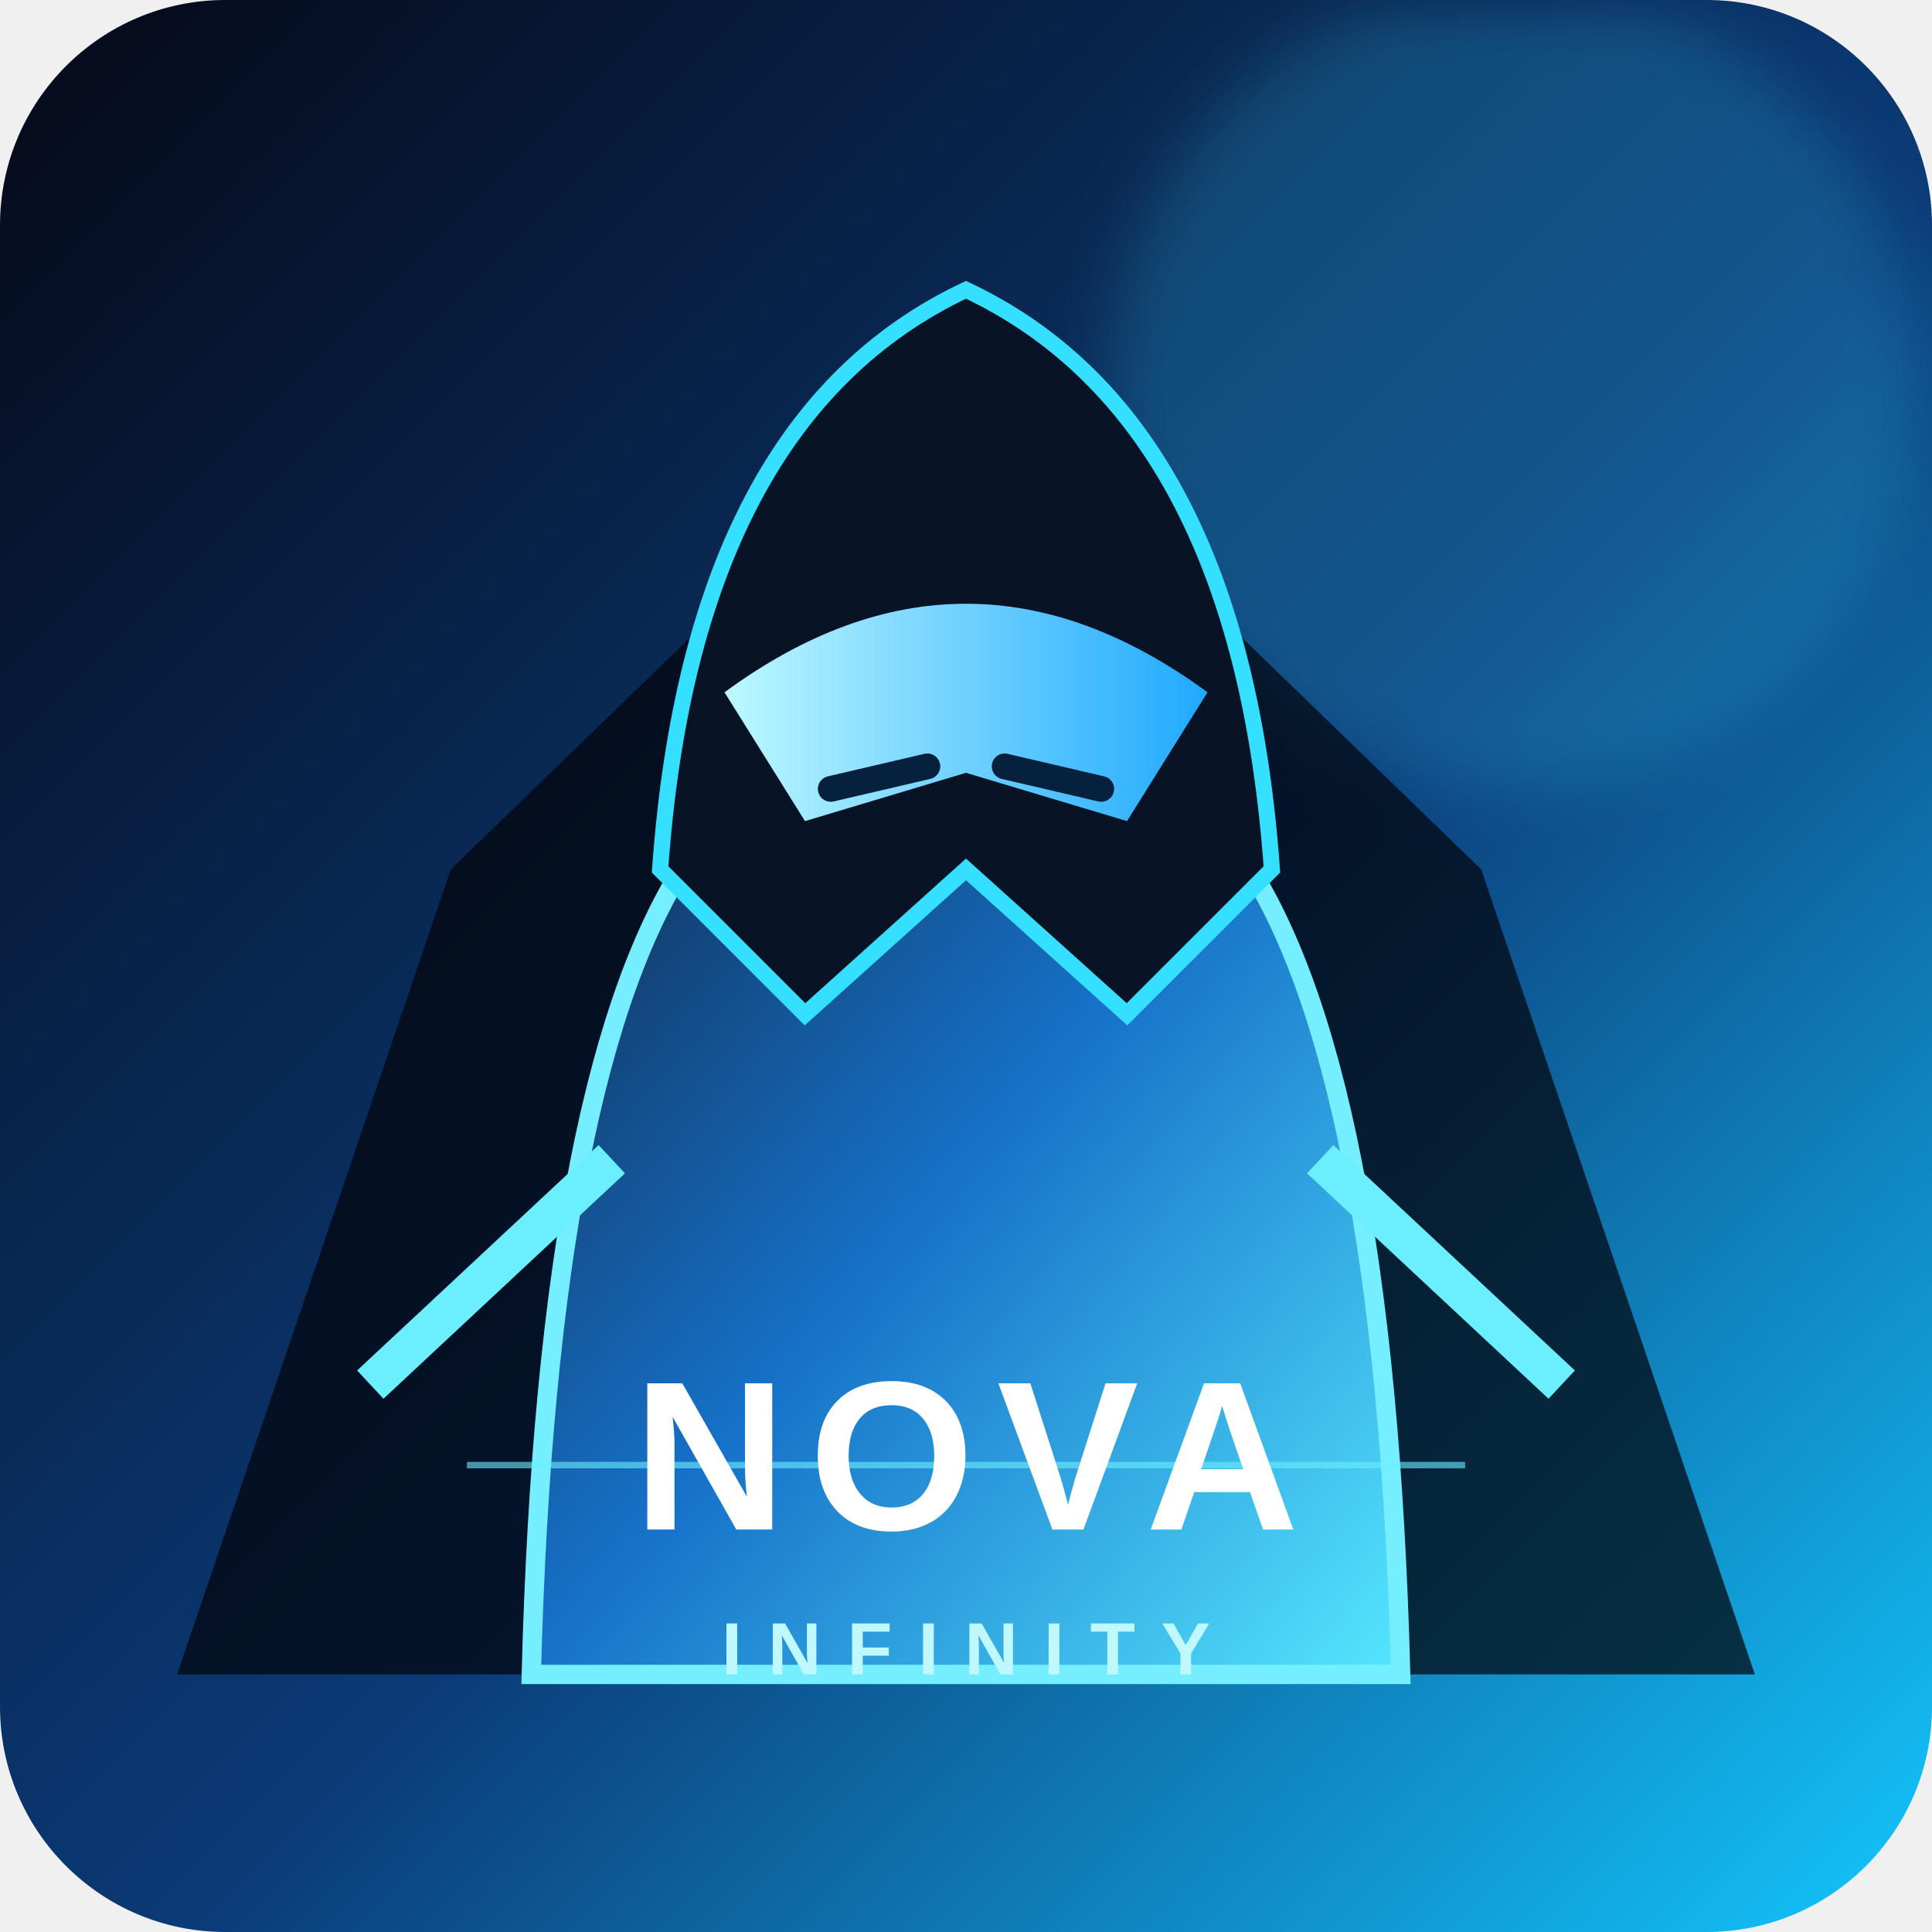
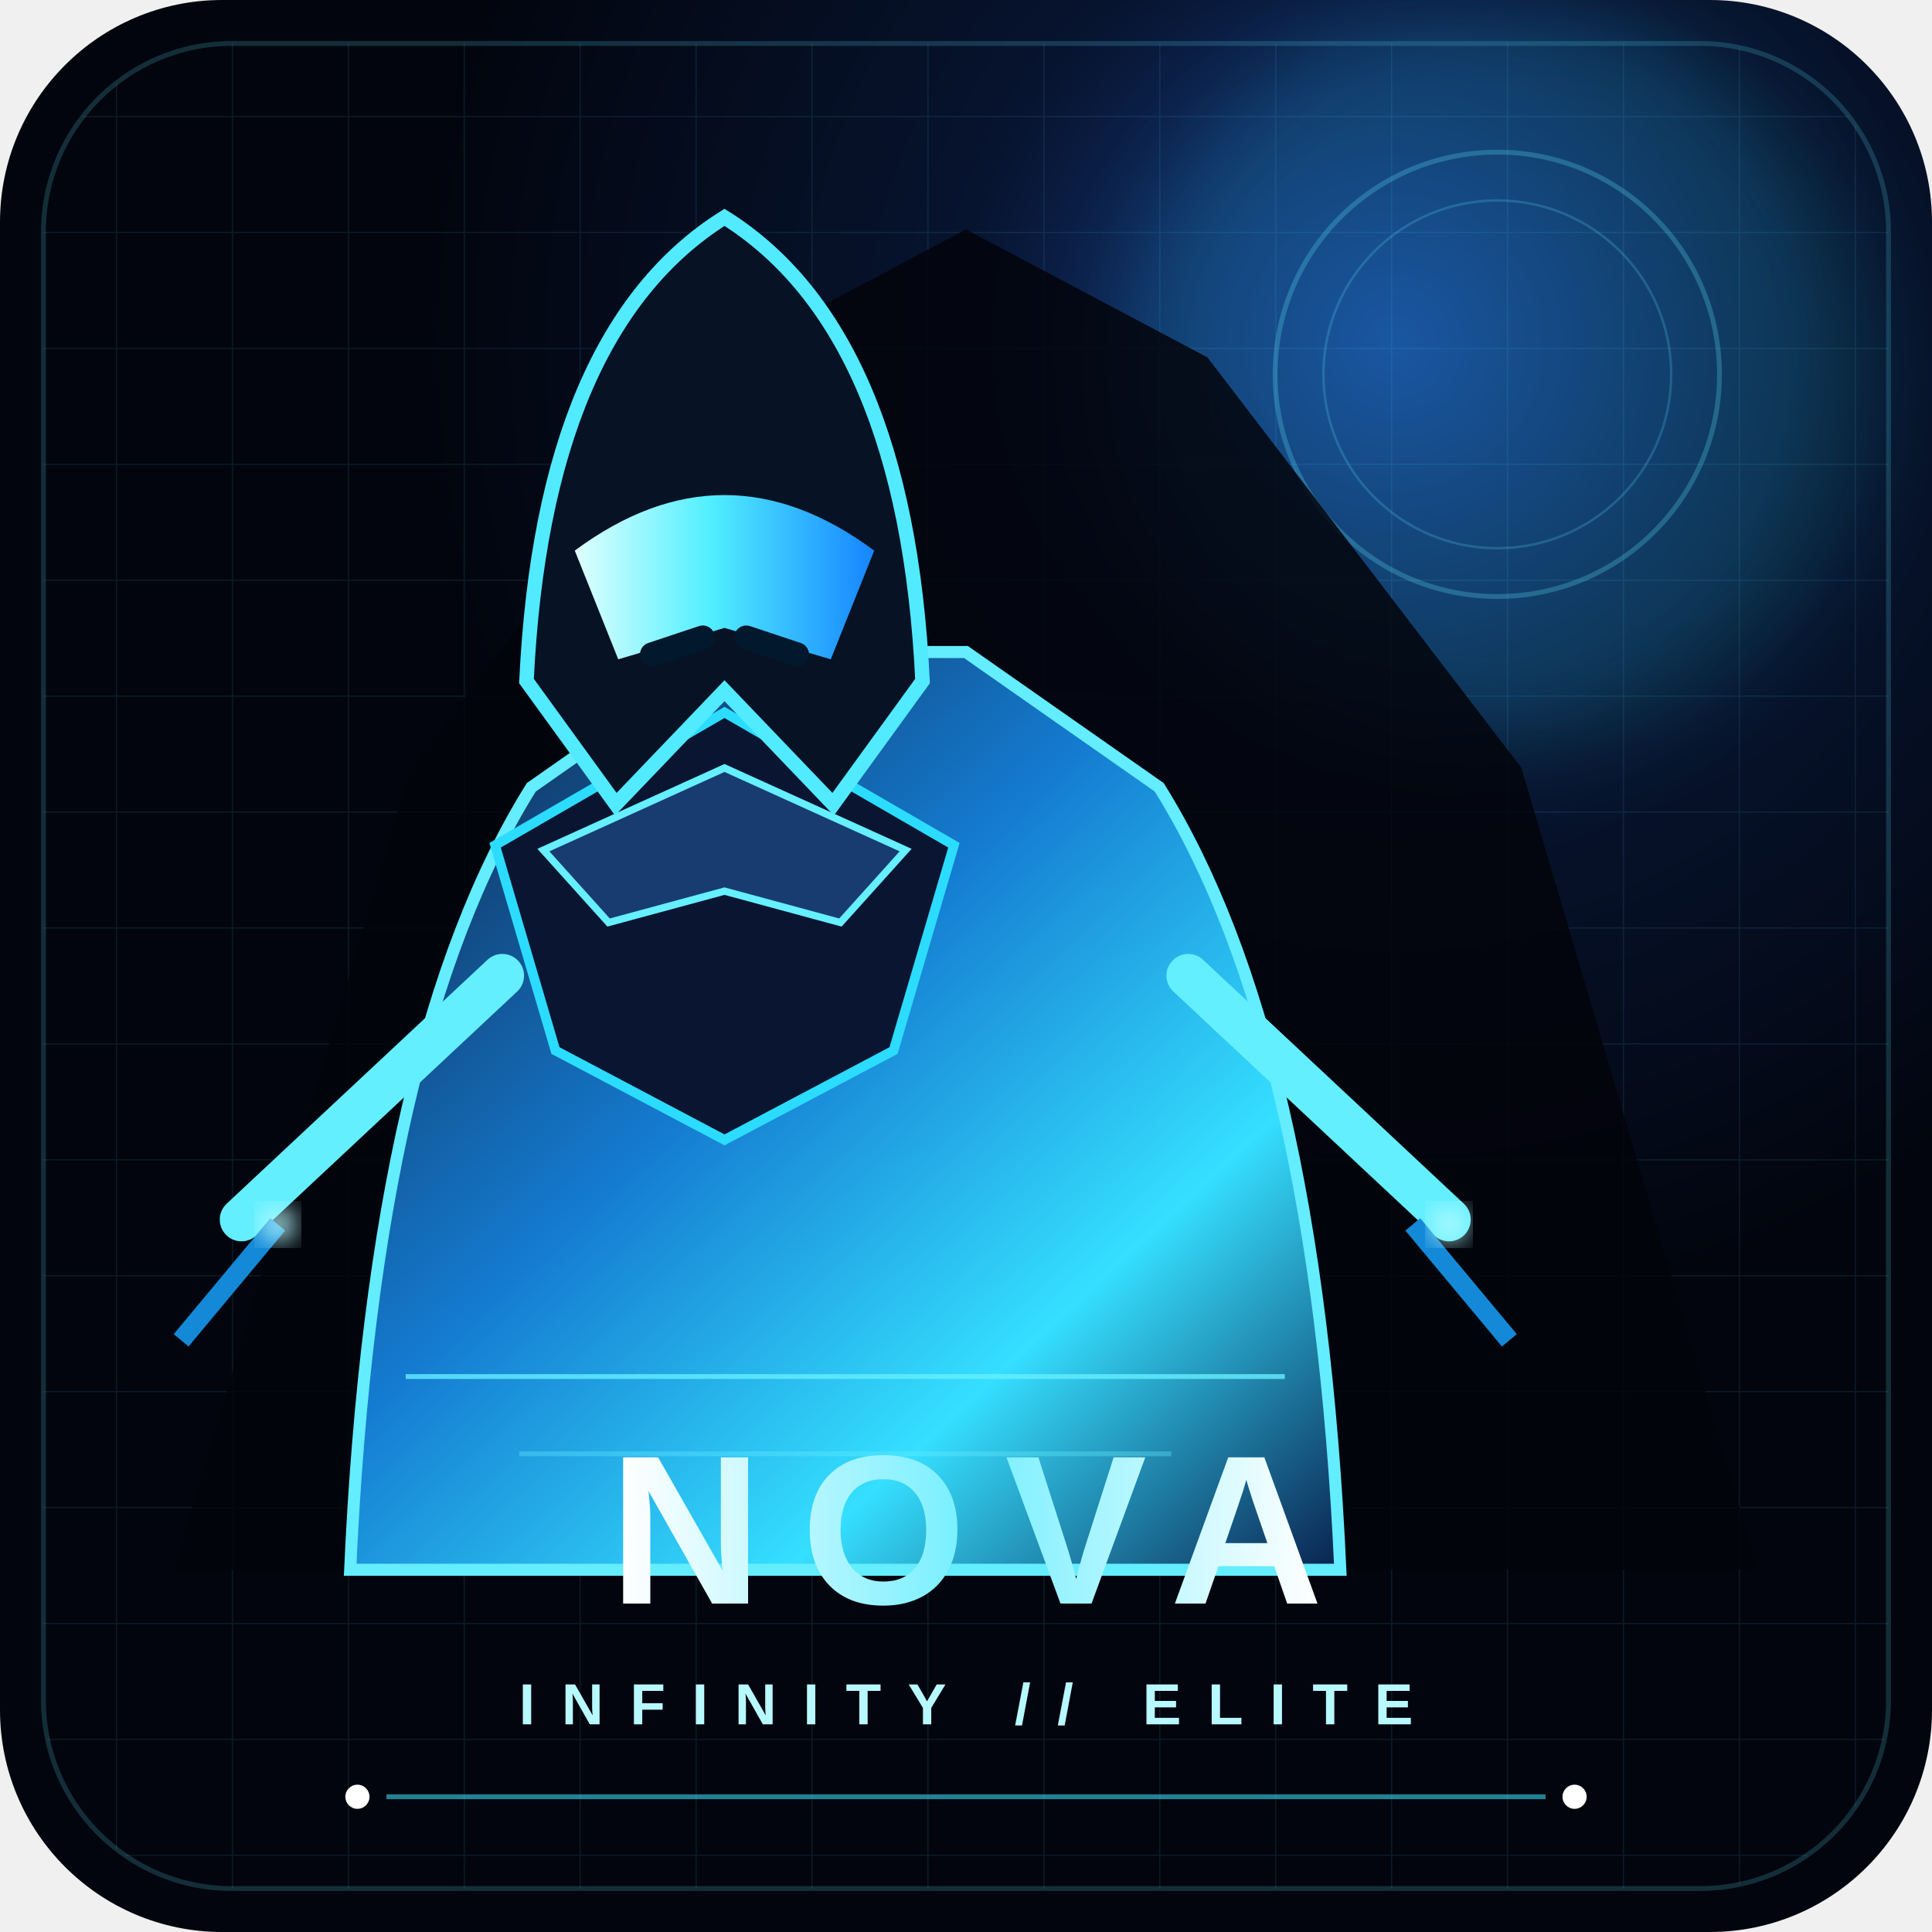
- <svg xmlns="http://www.w3.org/2000/svg" viewBox="0 0 600 600">
+ <svg xmlns="http://www.w3.org/2000/svg" viewBox="0 0 800 800">
  <defs>
-     <linearGradient id="bg" x2="1" y2="1">
-       <stop stop-color="#050816" />
-       <stop offset=".55" stop-color="#0b3b78" />
-       <stop offset="1" stop-color="#14c8ff" />
+     <radialGradient id="bg" cx="72%" cy="18%">
+       <stop stop-color="#173f91" />
+       <stop offset=".45" stop-color="#07142f" />
+       <stop offset="1" stop-color="#02050e" />
+     </radialGradient>
+     <linearGradient id="suit" x1="0" y1="0" x2="1" y2="1">
+       <stop stop-color="#101d3b" />
+       <stop offset=".42" stop-color="#147bd0" />
+       <stop offset=".72" stop-color="#35dfff" />
+       <stop offset="1" stop-color="#09204d" />
    </linearGradient>
-     <linearGradient id="armor" x2="1" y2="1">
-       <stop stop-color="#10213e" />
-       <stop offset=".5" stop-color="#1672c9" />
-       <stop offset="1" stop-color="#55e7ff" />
+     <linearGradient id="visor" x1="0" x2="1">
+       <stop stop-color="#dfffff" />
+       <stop offset=".45" stop-color="#52efff" />
+       <stop offset="1" stop-color="#1685ff" />
    </linearGradient>
-     <linearGradient id="visor">
-       <stop stop-color="#bdf8ff" />
-       <stop offset="1" stop-color="#20a9ff" />
+     <linearGradient id="text" x1="0" x2="1">
+       <stop stop-color="#fff" />
+       <stop offset=".5" stop-color="#75efff" />
+       <stop offset="1" stop-color="#fff" />
    </linearGradient>
    <filter id="glow">
-       <feGaussianBlur stdDeviation="10" />
+       <feGaussianBlur stdDeviation="18" />
    </filter>
+     <filter id="glow2">
+       <feGaussianBlur stdDeviation="6" />
+     </filter>
+     <pattern id="grid" width="48" height="48" patternUnits="userSpaceOnUse">
+       <path d="M48 0H0V48" fill="none" stroke="#61dfff" stroke-opacity=".1" />
+     </pattern>
  </defs>
-   <rect width="600" height="600" rx="70" fill="url(#bg)" />
-   <circle cx="470" cy="120" r="125" fill="#38d9ff" opacity=".18" filter="url(#glow)" />
-   <path d="M55 520L140 270 300 115 460 270 545 520Z" fill="#02040b" opacity=".72" />
-   <path d="M165 520Q170 330 215 265L300 205 385 265Q430 330 435 520Z" fill="url(#armor)" stroke="#75efff" stroke-width="6" />
-   <path d="M205 270Q215 130 300 90Q385 130 395 270L350 315 300 270 250 315Z" fill="#081426" stroke="#35dfff" stroke-width="5" />
-   <path d="M225 215Q300 160 375 215L350 255 300 240 250 255Z" fill="url(#visor)" />
-   <path d="M258 245L288 238M312 238L342 245" stroke="#06213d" stroke-width="8" stroke-linecap="round" />
-   <path d="M190 360L115 430M410 360L485 430" stroke="#6befff" stroke-width="12" />
-   <path d="M145 455H455" stroke="#6befff" stroke-width="2" opacity=".6" />
-   <text x="300" y="475" fill="#fff" font-size="66" font-family="Arial,sans-serif" font-weight="900" text-anchor="middle" letter-spacing="7">NOVA</text>
-   <text x="300" y="520" fill="#bff8ff" font-size="23" font-family="Arial,sans-serif" font-weight="700" text-anchor="middle" letter-spacing="8">INFINITY</text>
+   <rect width="800" height="800" rx="92" fill="url(#bg)" />
+   <rect x="18" y="18" width="764" height="764" rx="78" fill="url(#grid)" stroke="#62eaff" stroke-opacity=".18" stroke-width="2" />
+   <circle cx="620" cy="155" r="155" fill="#27dfff" opacity=".15" filter="url(#glow)" />
+   <circle cx="620" cy="155" r="92" fill="none" stroke="#66efff" stroke-opacity=".25" stroke-width="2" />
+   <circle cx="620" cy="155" r="72" fill="none" stroke="#66efff" stroke-opacity=".2" />
+   <path d="M72 650L170 318 300 148 400 95 500 148 630 318 728 650Z" fill="#02040a" opacity=".85" />
+   <path d="M145 650Q155 430 220 326L300 270 400 270 480 326Q545 430 555 650Z" fill="url(#suit)" stroke="#63edff" stroke-width="5" />
+   <path d="M205 350L300 295 395 350 370 435 300 472 230 435Z" fill="#0a1631" stroke="#2bdcff" stroke-width="4" />
+   <path d="M225 352L300 318 375 352 348 382 300 369 252 382Z" fill="#183c70" stroke="#65efff" stroke-width="3" />
+   <path d="M218 282Q225 137 300 90Q375 137 382 282L345 333 300 286 255 333Z" fill="#071225" stroke="#52eaff" stroke-width="6" />
+   <path d="M238 228Q300 182 362 228L344 273 300 260 256 273Z" fill="url(#visor)" />
+   <path d="M270 271L291 264M309 264L330 271" stroke="#02182d" stroke-width="10" stroke-linecap="round" />
+   <path d="M208 404L100 505M492 404L600 505" stroke="#64efff" stroke-width="18" stroke-linecap="round" />
+   <path d="M115 507L75 555M585 507L625 555" stroke="#1489d7" stroke-width="8" />
+   <path d="M168 570H532" stroke="#65efff" stroke-width="2" opacity=".8" />
+   <path d="M215 602H485" stroke="#65efff" stroke-width="2" opacity=".35" />
+   <circle cx="115" cy="507" r="8" fill="#b7fbff" filter="url(#glow2)" />
+   <circle cx="600" cy="507" r="8" fill="#b7fbff" filter="url(#glow2)" />
+   <text x="400" y="664" fill="url(#text)" font-size="88" font-family="Arial,sans-serif" font-weight="900" text-anchor="middle" letter-spacing="16">NOVA</text>
+   <text x="400" y="714" fill="#b8f8ff" font-size="24" font-family="Arial,sans-serif" font-weight="800" text-anchor="middle" letter-spacing="11">INFINITY // ELITE</text>
+   <path d="M160 744H640" stroke="#3de7ff" stroke-width="2" opacity=".55" />
+   <circle cx="148" cy="744" r="5" fill="#fff" />
+   <circle cx="652" cy="744" r="5" fill="#fff" />
</svg>
